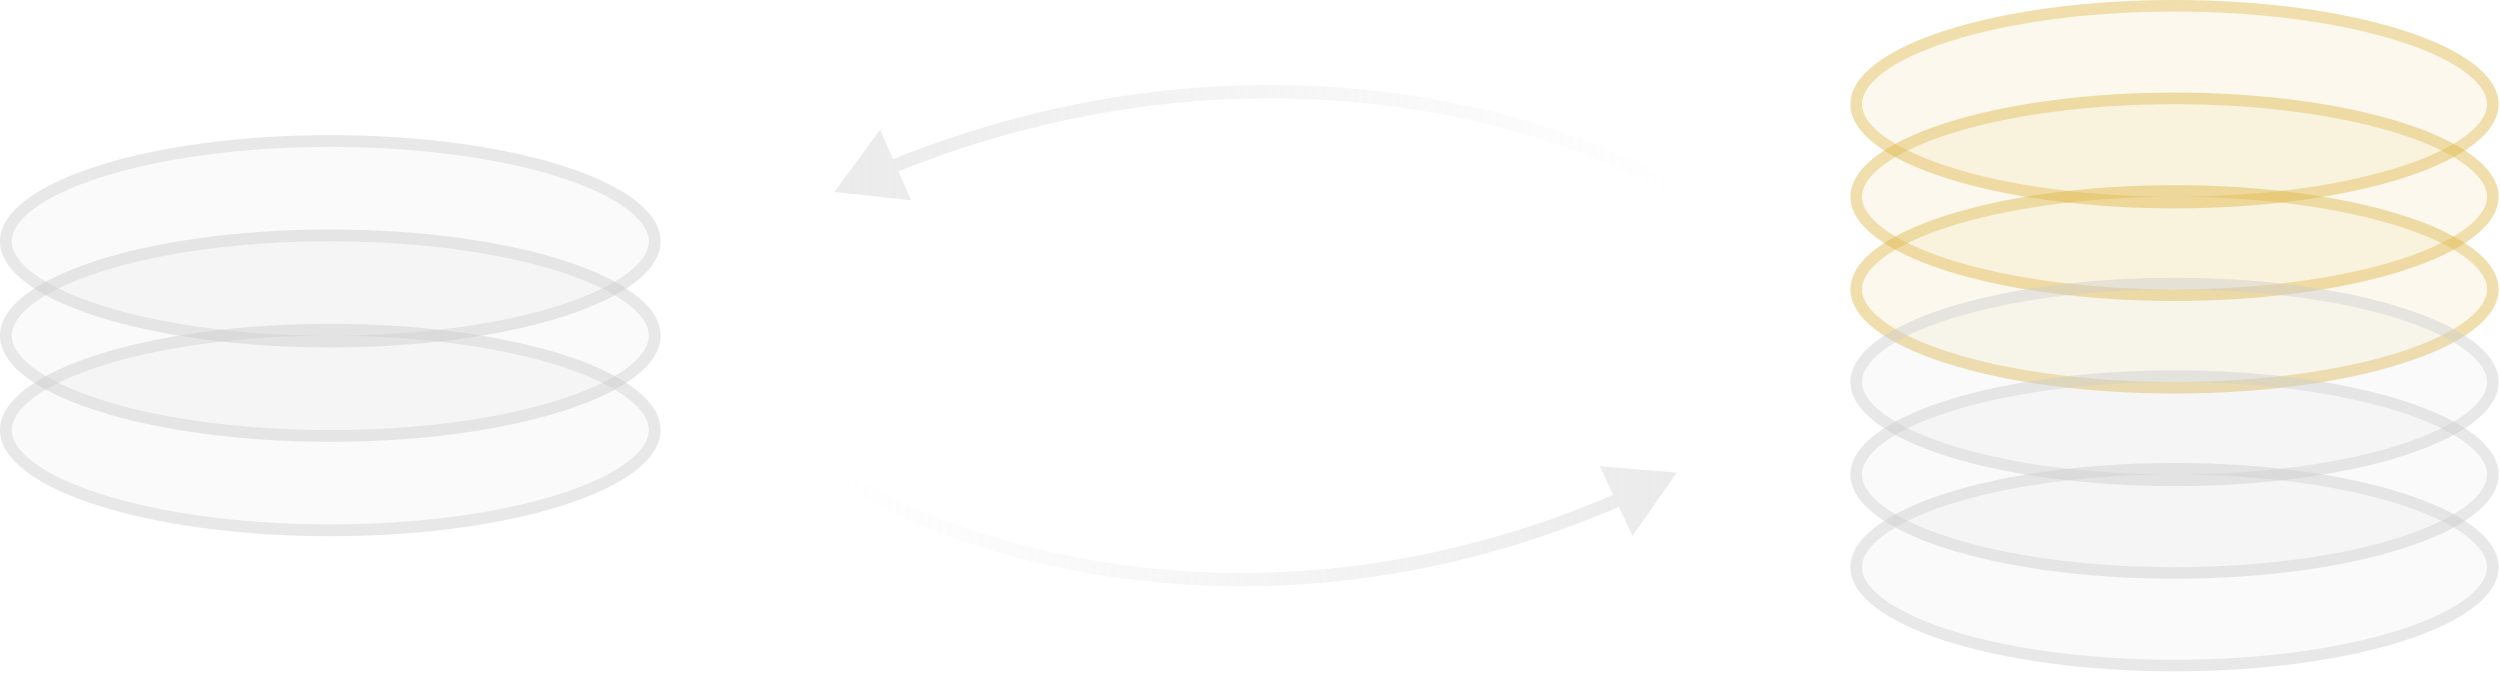
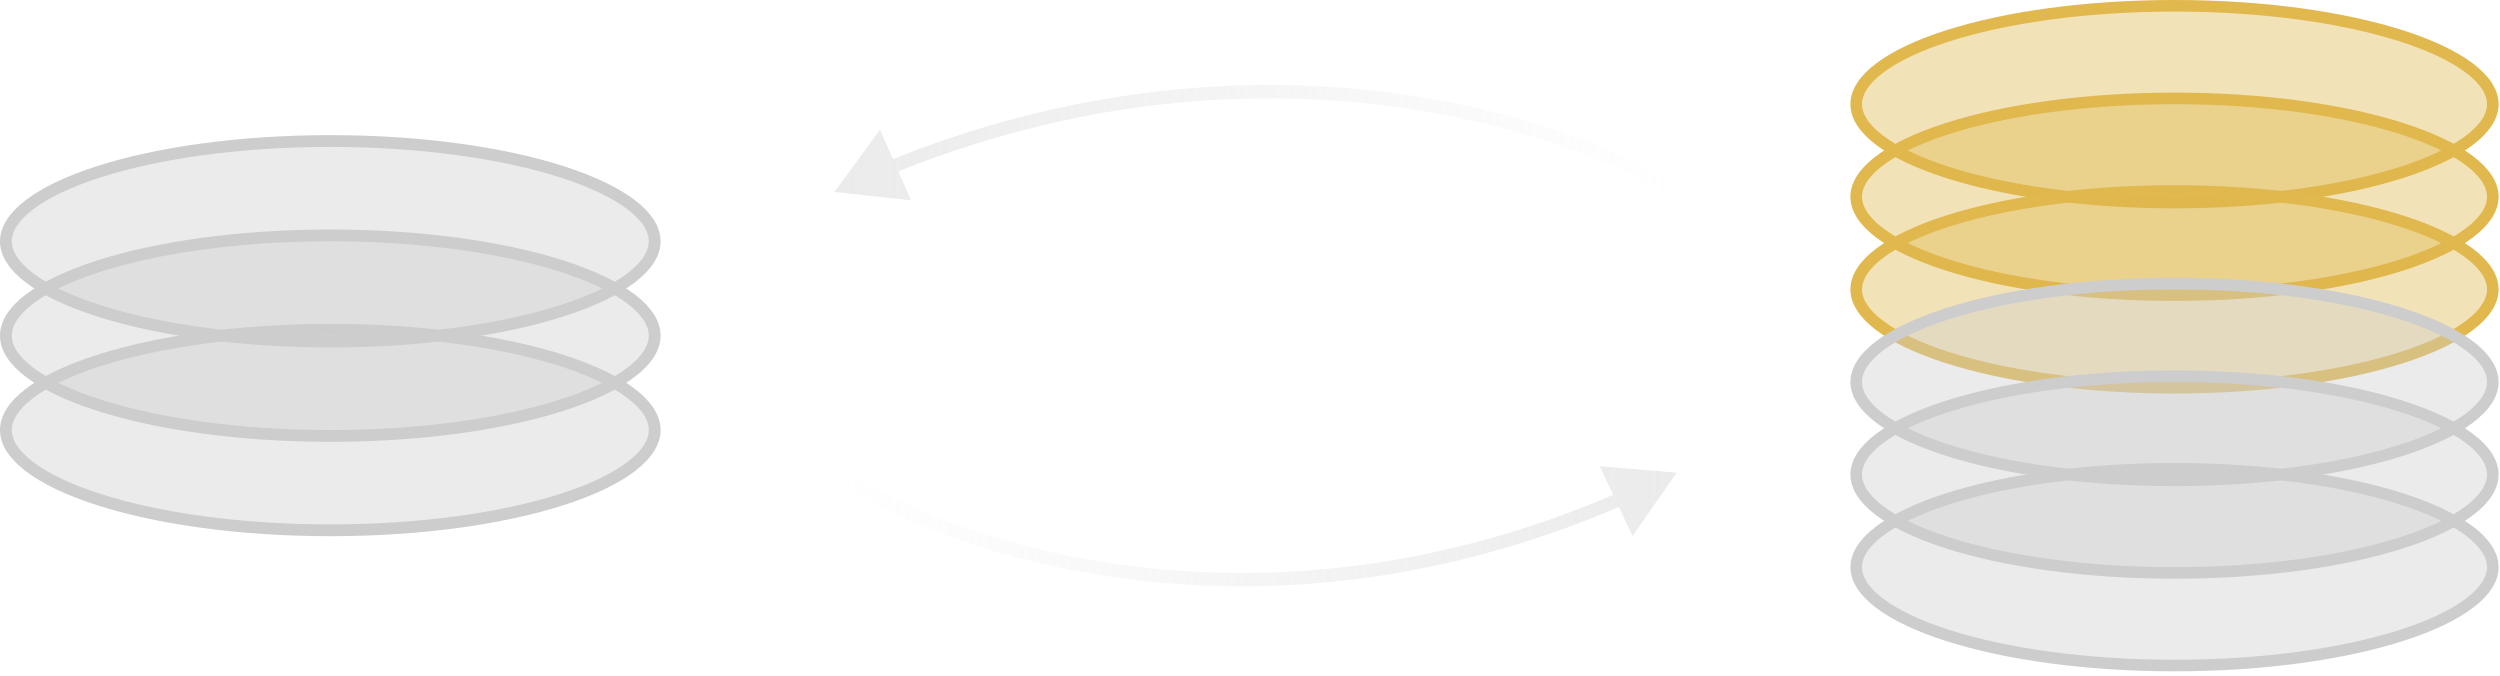
<svg xmlns="http://www.w3.org/2000/svg" width="374" height="101" viewBox="0 0 374 101" fill="none">
-   <ellipse cx="49.412" cy="36.097" rx="49.412" ry="15.882" fill="#CDCDCD" fill-opacity="0.1" />
-   <path d="M49.412 21.097C62.991 21.097 75.248 22.867 84.081 25.706C88.502 27.128 92.016 28.801 94.406 30.617C96.81 32.444 97.941 34.305 97.941 36.097C97.941 37.89 96.81 39.75 94.406 41.577C92.016 43.393 88.502 45.066 84.081 46.487C75.248 49.326 62.991 51.097 49.412 51.097C35.833 51.097 23.575 49.326 14.742 46.487C10.321 45.066 6.807 43.393 4.417 41.577C2.013 39.75 0.883 37.89 0.883 36.097C0.883 34.305 2.013 32.444 4.417 30.617C6.807 28.801 10.321 27.128 14.742 25.706C23.575 22.867 35.833 21.097 49.412 21.097Z" stroke="#CDCDCD" stroke-opacity="0.4" stroke-width="1.765" />
-   <ellipse cx="49.412" cy="50.214" rx="49.412" ry="15.882" fill="#CDCDCD" fill-opacity="0.1" />
-   <path d="M49.412 35.215C62.991 35.215 75.248 36.985 84.081 39.824C88.502 41.245 92.016 42.918 94.406 44.734C96.81 46.561 97.941 48.422 97.941 50.215C97.941 52.007 96.81 53.868 94.406 55.694C92.016 57.511 88.502 59.183 84.081 60.605C75.248 63.444 62.991 65.215 49.412 65.215C35.833 65.215 23.575 63.444 14.742 60.605C10.321 59.183 6.807 57.511 4.417 55.694C2.013 53.868 0.883 52.007 0.883 50.215C0.883 48.422 2.013 46.561 4.417 44.734C6.807 42.918 10.321 41.245 14.742 39.824C23.575 36.985 35.833 35.215 49.412 35.215Z" stroke="#CDCDCD" stroke-opacity="0.4" stroke-width="1.765" />
-   <ellipse cx="49.412" cy="64.332" rx="49.412" ry="15.882" fill="#CDCDCD" fill-opacity="0.1" />
-   <path d="M49.412 49.333C62.991 49.333 75.248 51.103 84.081 53.942C88.502 55.363 92.016 57.036 94.406 58.852C96.81 60.679 97.941 62.54 97.941 64.332C97.941 66.125 96.81 67.985 94.406 69.812C92.016 71.628 88.502 73.301 84.081 74.722C75.248 77.561 62.991 79.332 49.412 79.332C35.833 79.332 23.575 77.561 14.742 74.722C10.321 73.301 6.807 71.628 4.417 69.812C2.013 67.985 0.883 66.125 0.883 64.332C0.883 62.54 2.013 60.679 4.417 58.852C6.807 57.036 10.321 55.363 14.742 53.942C23.575 51.103 35.833 49.333 49.412 49.333Z" stroke="#CDCDCD" stroke-opacity="0.4" stroke-width="1.765" />
+   <path d="M49.412 21.097C62.991 21.097 75.248 22.867 84.081 25.706C88.502 27.128 92.016 28.801 94.406 30.617C96.81 32.444 97.941 34.305 97.941 36.097C97.941 37.89 96.81 39.75 94.406 41.577C92.016 43.393 88.502 45.066 84.081 46.487C75.248 49.326 62.991 51.097 49.412 51.097C35.833 51.097 23.575 49.326 14.742 46.487C10.321 45.066 6.807 43.393 4.417 41.577C2.013 39.75 0.883 37.89 0.883 36.097C0.883 34.305 2.013 32.444 4.417 30.617C6.807 28.801 10.321 27.128 14.742 25.706C23.575 22.867 35.833 21.097 49.412 21.097Z" fill="#CDCDCD" fill-opacity="0.4" stroke="#CDCDCD" stroke-width="1.765" />
+   <path d="M49.412 35.215C62.991 35.215 75.248 36.985 84.081 39.824C88.502 41.245 92.016 42.918 94.406 44.734C96.81 46.561 97.941 48.422 97.941 50.215C97.941 52.007 96.81 53.868 94.406 55.694C92.016 57.511 88.502 59.183 84.081 60.605C75.248 63.444 62.991 65.215 49.412 65.215C35.833 65.215 23.575 63.444 14.742 60.605C10.321 59.183 6.807 57.511 4.417 55.694C2.013 53.868 0.883 52.007 0.883 50.215C0.883 48.422 2.013 46.561 4.417 44.734C6.807 42.918 10.321 41.245 14.742 39.824C23.575 36.985 35.833 35.215 49.412 35.215Z" fill="#CDCDCD" fill-opacity="0.4" stroke="#CDCDCD" stroke-width="1.765" />
+   <path d="M49.412 49.333C62.991 49.333 75.248 51.103 84.081 53.942C88.502 55.363 92.016 57.036 94.406 58.852C96.81 60.679 97.941 62.54 97.941 64.332C97.941 66.125 96.81 67.985 94.406 69.812C92.016 71.628 88.502 73.301 84.081 74.722C75.248 77.561 62.991 79.332 49.412 79.332C35.833 79.332 23.575 77.561 14.742 74.722C10.321 73.301 6.807 71.628 4.417 69.812C2.013 67.985 0.883 66.125 0.883 64.332C0.883 62.54 2.013 60.679 4.417 58.852C6.807 57.036 10.321 55.363 14.742 53.942C23.575 51.103 35.833 49.333 49.412 49.333Z" fill="#CDCDCD" fill-opacity="0.4" stroke="#CDCDCD" stroke-width="1.765" />
  <path d="M124.824 28.714L136.302 29.973L131.653 19.403L124.824 28.714ZM250.824 28.714L251.355 27.867C233.943 16.942 187.06 2 132.691 24.162L133.069 25.088L133.446 26.014C187.15 4.123 233.359 18.937 250.292 29.561L250.824 28.714Z" fill="url(#paint0_linear_148_1662)" fill-opacity="0.4" />
  <path d="M250.824 70.714L239.318 69.739L244.226 80.191L250.824 70.714ZM124.824 70.714L124.267 71.545C141.695 83.209 188.646 99.167 243.077 75.456L242.678 74.539L242.279 73.623C188.552 97.026 142.318 81.22 125.38 69.883L124.824 70.714Z" fill="url(#paint1_linear_148_1662)" fill-opacity="0.4" />
-   <ellipse cx="325.306" cy="15.584" rx="48.483" ry="15.584" fill="#e0b84d" fill-opacity="0.1" />
-   <path d="M325.306 0.866C338.629 0.866 350.657 2.603 359.323 5.389C363.662 6.783 367.11 8.425 369.455 10.207C371.814 11.999 372.923 13.825 372.923 15.584C372.923 17.343 371.814 19.168 369.455 20.96C367.11 22.742 363.662 24.385 359.323 25.779C350.657 28.565 338.629 30.302 325.306 30.302C311.982 30.302 299.955 28.565 291.288 25.779C286.95 24.385 283.502 22.742 281.157 20.96C278.799 19.168 277.69 17.343 277.69 15.584C277.69 13.825 278.799 11.999 281.157 10.207C283.502 8.425 286.95 6.783 291.288 5.389C299.955 2.603 311.982 0.866 325.306 0.866Z" stroke="#e0b84d" stroke-opacity="0.4" stroke-width="1.732" />
-   <ellipse cx="325.306" cy="29.436" rx="48.483" ry="15.584" fill="#e0b84d" fill-opacity="0.1" />
-   <path d="M325.306 14.719C338.629 14.719 350.657 16.456 359.323 19.241C363.662 20.636 367.11 22.277 369.455 24.06C371.814 25.852 372.923 27.678 372.923 29.436C372.923 31.195 371.814 33.02 369.455 34.812C367.11 36.595 363.662 38.237 359.323 39.632C350.657 42.417 338.629 44.154 325.306 44.154C311.982 44.154 299.955 42.418 291.288 39.632C286.95 38.237 283.502 36.595 281.157 34.812C278.799 33.02 277.69 31.195 277.69 29.436C277.69 27.678 278.799 25.852 281.157 24.06C283.502 22.278 286.95 20.636 291.288 19.241C299.955 16.456 311.982 14.719 325.306 14.719Z" stroke="#e0b84d" stroke-opacity="0.4" stroke-width="1.732" />
-   <ellipse cx="325.306" cy="43.288" rx="48.483" ry="15.584" fill="#e0b84d" fill-opacity="0.1" />
-   <path d="M325.306 28.571C338.629 28.571 350.657 30.308 359.323 33.093C363.662 34.488 367.11 36.13 369.455 37.912C371.814 39.704 372.923 41.53 372.923 43.289C372.923 45.047 371.814 46.872 369.455 48.665C367.11 50.447 363.662 52.089 359.323 53.484C350.657 56.27 338.629 58.006 325.306 58.006C311.982 58.006 299.955 56.27 291.288 53.484C286.95 52.089 283.502 50.447 281.157 48.665C278.799 46.872 277.69 45.047 277.69 43.289C277.69 41.53 278.799 39.704 281.157 37.912C283.502 36.13 286.95 34.488 291.288 33.093C299.955 30.308 311.982 28.571 325.306 28.571Z" stroke="#e0b84d" stroke-opacity="0.4" stroke-width="1.732" />
-   <ellipse cx="325.306" cy="57.14" rx="48.483" ry="15.584" fill="#CDCDCD" fill-opacity="0.1" />
-   <path d="M325.306 42.423C338.629 42.423 350.657 44.16 359.323 46.945C363.662 48.34 367.11 49.982 369.455 51.764C371.814 53.556 372.923 55.382 372.923 57.141C372.923 58.899 371.814 60.724 369.455 62.517C367.11 64.299 363.662 65.942 359.323 67.336C350.657 70.122 338.629 71.858 325.306 71.858C311.982 71.858 299.955 70.122 291.288 67.336C286.95 65.942 283.502 64.299 281.157 62.517C278.799 60.724 277.69 58.899 277.69 57.141C277.69 55.382 278.799 53.556 281.157 51.764C283.502 49.982 286.95 48.34 291.288 46.945C299.955 44.16 311.982 42.423 325.306 42.423Z" stroke="#CDCDCD" stroke-opacity="0.4" stroke-width="1.732" />
-   <ellipse cx="325.306" cy="70.993" rx="48.483" ry="15.584" fill="#CDCDCD" fill-opacity="0.1" />
-   <path d="M325.306 56.275C338.629 56.275 350.657 58.012 359.323 60.798C363.662 62.192 367.11 63.834 369.455 65.616C371.814 67.409 372.923 69.234 372.923 70.993C372.923 72.752 371.814 74.577 369.455 76.369C367.11 78.151 363.662 79.794 359.323 81.189C350.657 83.974 338.629 85.711 325.306 85.711C311.982 85.711 299.955 83.974 291.288 81.189C286.95 79.794 283.502 78.151 281.157 76.369C278.799 74.577 277.69 72.752 277.69 70.993C277.69 69.234 278.799 67.409 281.157 65.616C283.502 63.834 286.95 62.192 291.288 60.798C299.955 58.012 311.982 56.275 325.306 56.275Z" stroke="#CDCDCD" stroke-opacity="0.4" stroke-width="1.732" />
-   <ellipse cx="325.306" cy="84.845" rx="48.483" ry="15.584" fill="#CDCDCD" fill-opacity="0.1" />
-   <path d="M325.306 70.127C338.629 70.127 350.657 71.864 359.323 74.65C363.662 76.044 367.11 77.686 369.455 79.468C371.814 81.261 372.923 83.086 372.923 84.845C372.923 86.604 371.814 88.429 369.455 90.221C367.11 92.003 363.662 93.646 359.323 95.04C350.657 97.826 338.629 99.563 325.306 99.563C311.982 99.563 299.955 97.826 291.288 95.04C286.95 93.646 283.502 92.003 281.157 90.221C278.799 88.429 277.69 86.604 277.69 84.845C277.69 83.086 278.799 81.261 281.157 79.468C283.502 77.686 286.95 76.044 291.288 74.65C299.955 71.864 311.982 70.127 325.306 70.127Z" stroke="#CDCDCD" stroke-opacity="0.4" stroke-width="1.732" />
+   <path d="M325.306 0.866C338.629 0.866 350.657 2.603 359.323 5.389C363.662 6.783 367.11 8.425 369.455 10.207C371.814 11.999 372.923 13.825 372.923 15.584C372.923 17.343 371.814 19.168 369.455 20.96C367.11 22.742 363.662 24.385 359.323 25.779C350.657 28.565 338.629 30.302 325.306 30.302C311.982 30.302 299.955 28.565 291.288 25.779C286.95 24.385 283.502 22.742 281.157 20.96C278.799 19.168 277.69 17.343 277.69 15.584C277.69 13.825 278.799 11.999 281.157 10.207C283.502 8.425 286.95 6.783 291.288 5.389C299.955 2.603 311.982 0.866 325.306 0.866Z" fill="#E0B84D" fill-opacity="0.4" stroke="#E0B84D" stroke-width="1.732" />
+   <path d="M325.306 14.719C338.629 14.719 350.657 16.456 359.323 19.241C363.662 20.636 367.11 22.277 369.455 24.06C371.814 25.852 372.923 27.678 372.923 29.436C372.923 31.195 371.814 33.02 369.455 34.812C367.11 36.595 363.662 38.237 359.323 39.632C350.657 42.417 338.629 44.154 325.306 44.154C311.982 44.154 299.955 42.418 291.288 39.632C286.95 38.237 283.502 36.595 281.157 34.812C278.799 33.02 277.69 31.195 277.69 29.436C277.69 27.678 278.799 25.852 281.157 24.06C283.502 22.278 286.95 20.636 291.288 19.241C299.955 16.456 311.982 14.719 325.306 14.719Z" fill="#E0B84D" fill-opacity="0.4" stroke="#E0B84D" stroke-width="1.732" />
+   <path d="M325.306 28.571C338.629 28.571 350.657 30.308 359.323 33.093C363.662 34.488 367.11 36.13 369.455 37.912C371.814 39.704 372.923 41.53 372.923 43.289C372.923 45.047 371.814 46.872 369.455 48.665C367.11 50.447 363.662 52.089 359.323 53.484C350.657 56.27 338.629 58.006 325.306 58.006C311.982 58.006 299.955 56.27 291.288 53.484C286.95 52.089 283.502 50.447 281.157 48.665C278.799 46.872 277.69 45.047 277.69 43.289C277.69 41.53 278.799 39.704 281.157 37.912C283.502 36.13 286.95 34.488 291.288 33.093C299.955 30.308 311.982 28.571 325.306 28.571Z" fill="#E0B84D" fill-opacity="0.4" stroke="#E0B84D" stroke-width="1.732" />
+   <path d="M325.306 42.423C338.629 42.423 350.657 44.16 359.323 46.945C363.662 48.34 367.11 49.982 369.455 51.764C371.814 53.556 372.923 55.382 372.923 57.141C372.923 58.899 371.814 60.724 369.455 62.517C367.11 64.299 363.662 65.942 359.323 67.336C350.657 70.122 338.629 71.858 325.306 71.858C311.982 71.858 299.955 70.122 291.288 67.336C286.95 65.942 283.502 64.299 281.157 62.517C278.799 60.724 277.69 58.899 277.69 57.141C277.69 55.382 278.799 53.556 281.157 51.764C283.502 49.982 286.95 48.34 291.288 46.945C299.955 44.16 311.982 42.423 325.306 42.423Z" fill="#CDCDCD" fill-opacity="0.4" stroke="#CDCDCD" stroke-width="1.732" />
+   <path d="M325.306 56.275C338.629 56.275 350.657 58.012 359.323 60.798C363.662 62.192 367.11 63.834 369.455 65.616C371.814 67.409 372.923 69.234 372.923 70.993C372.923 72.752 371.814 74.577 369.455 76.369C367.11 78.151 363.662 79.794 359.323 81.189C350.657 83.974 338.629 85.711 325.306 85.711C311.982 85.711 299.955 83.974 291.288 81.189C286.95 79.794 283.502 78.151 281.157 76.369C278.799 74.577 277.69 72.752 277.69 70.993C277.69 69.234 278.799 67.409 281.157 65.616C283.502 63.834 286.95 62.192 291.288 60.798C299.955 58.012 311.982 56.275 325.306 56.275Z" fill="#CDCDCD" fill-opacity="0.4" stroke="#CDCDCD" stroke-width="1.732" />
+   <path d="M325.306 70.127C338.629 70.127 350.657 71.864 359.323 74.65C363.662 76.044 367.11 77.686 369.455 79.468C371.814 81.261 372.923 83.086 372.923 84.845C372.923 86.604 371.814 88.429 369.455 90.221C367.11 92.003 363.662 93.646 359.323 95.04C350.657 97.826 338.629 99.563 325.306 99.563C311.982 99.563 299.955 97.826 291.288 95.04C286.95 93.646 283.502 92.003 281.157 90.221C278.799 88.429 277.69 86.604 277.69 84.845C277.69 83.086 278.799 81.261 281.157 79.468C283.502 77.686 286.95 76.044 291.288 74.65C299.955 71.864 311.982 70.127 325.306 70.127Z" fill="#CDCDCD" fill-opacity="0.4" stroke="#CDCDCD" stroke-width="1.732" />
  <defs>
    <linearGradient id="paint0_linear_148_1662" x1="124.824" y1="21.214" x2="250.824" y2="21.214" gradientUnits="userSpaceOnUse">
      <stop stop-color="#CDCDCD" />
      <stop offset="1" stop-color="#CDCDCD" stop-opacity="0" />
    </linearGradient>
    <linearGradient id="paint1_linear_148_1662" x1="124.824" y1="78.714" x2="250.824" y2="78.714" gradientUnits="userSpaceOnUse">
      <stop stop-color="#CDCDCD" stop-opacity="0" />
      <stop offset="1" stop-color="#CDCDCD" />
    </linearGradient>
  </defs>
</svg>
